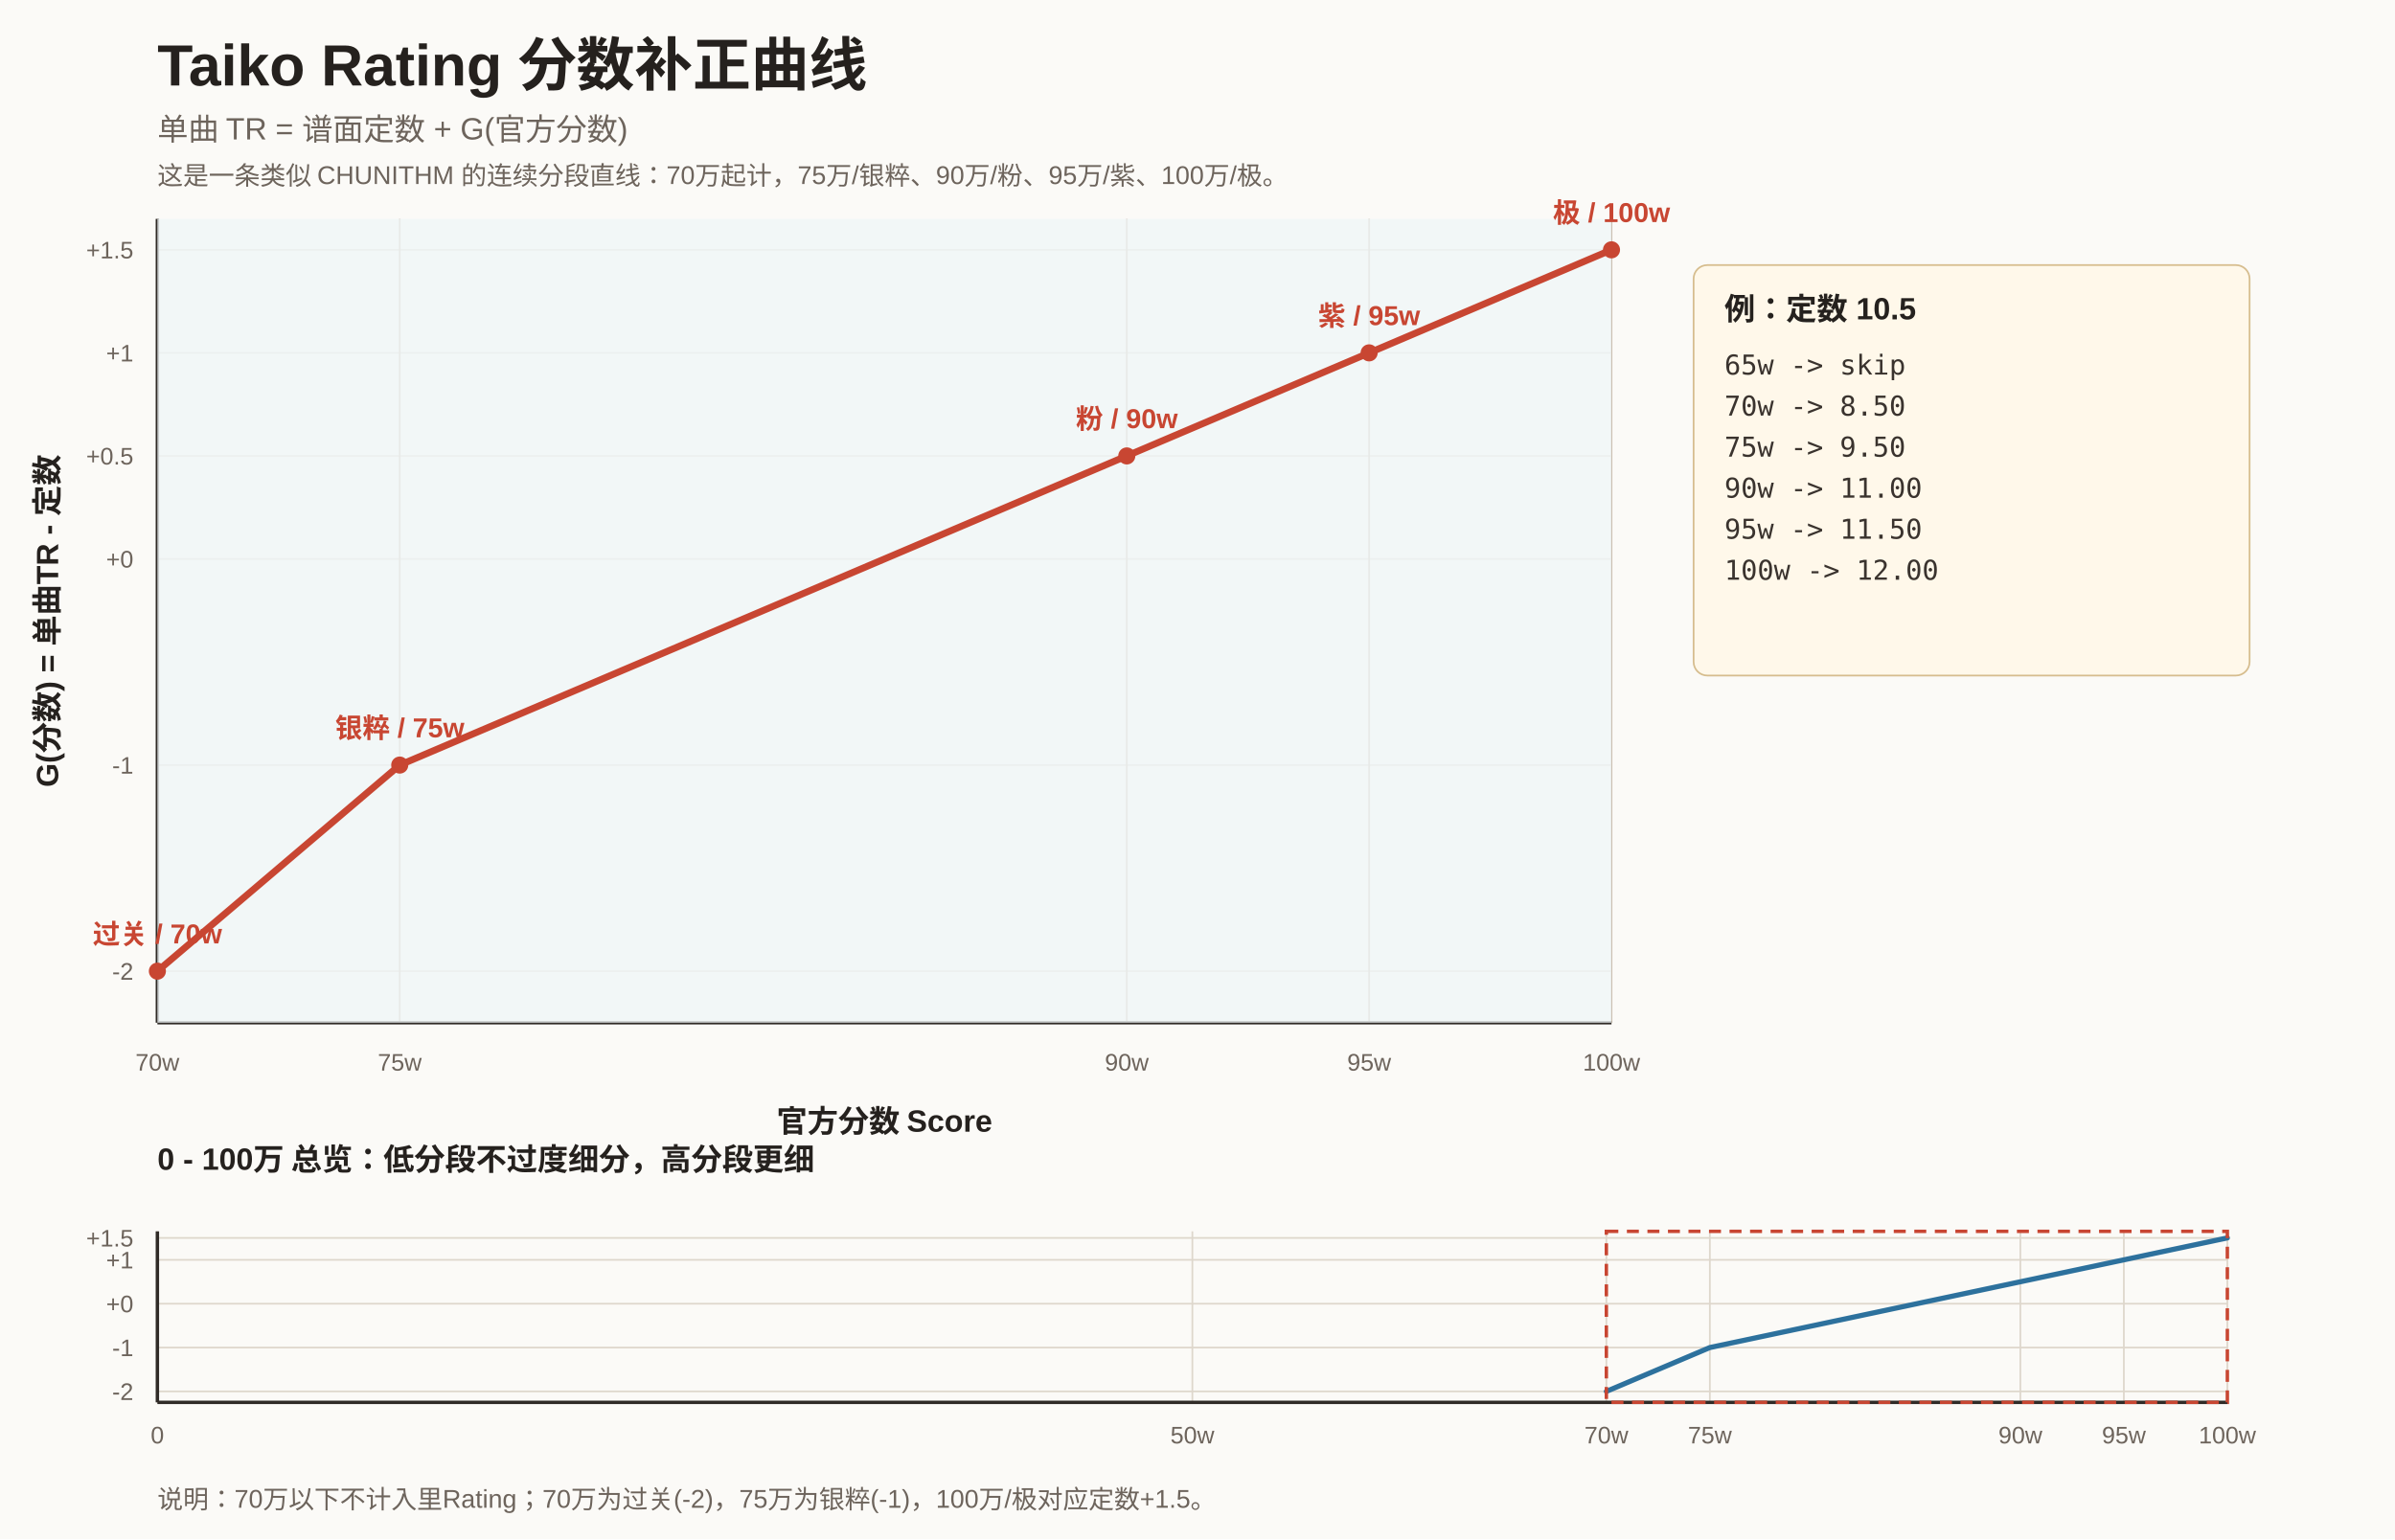
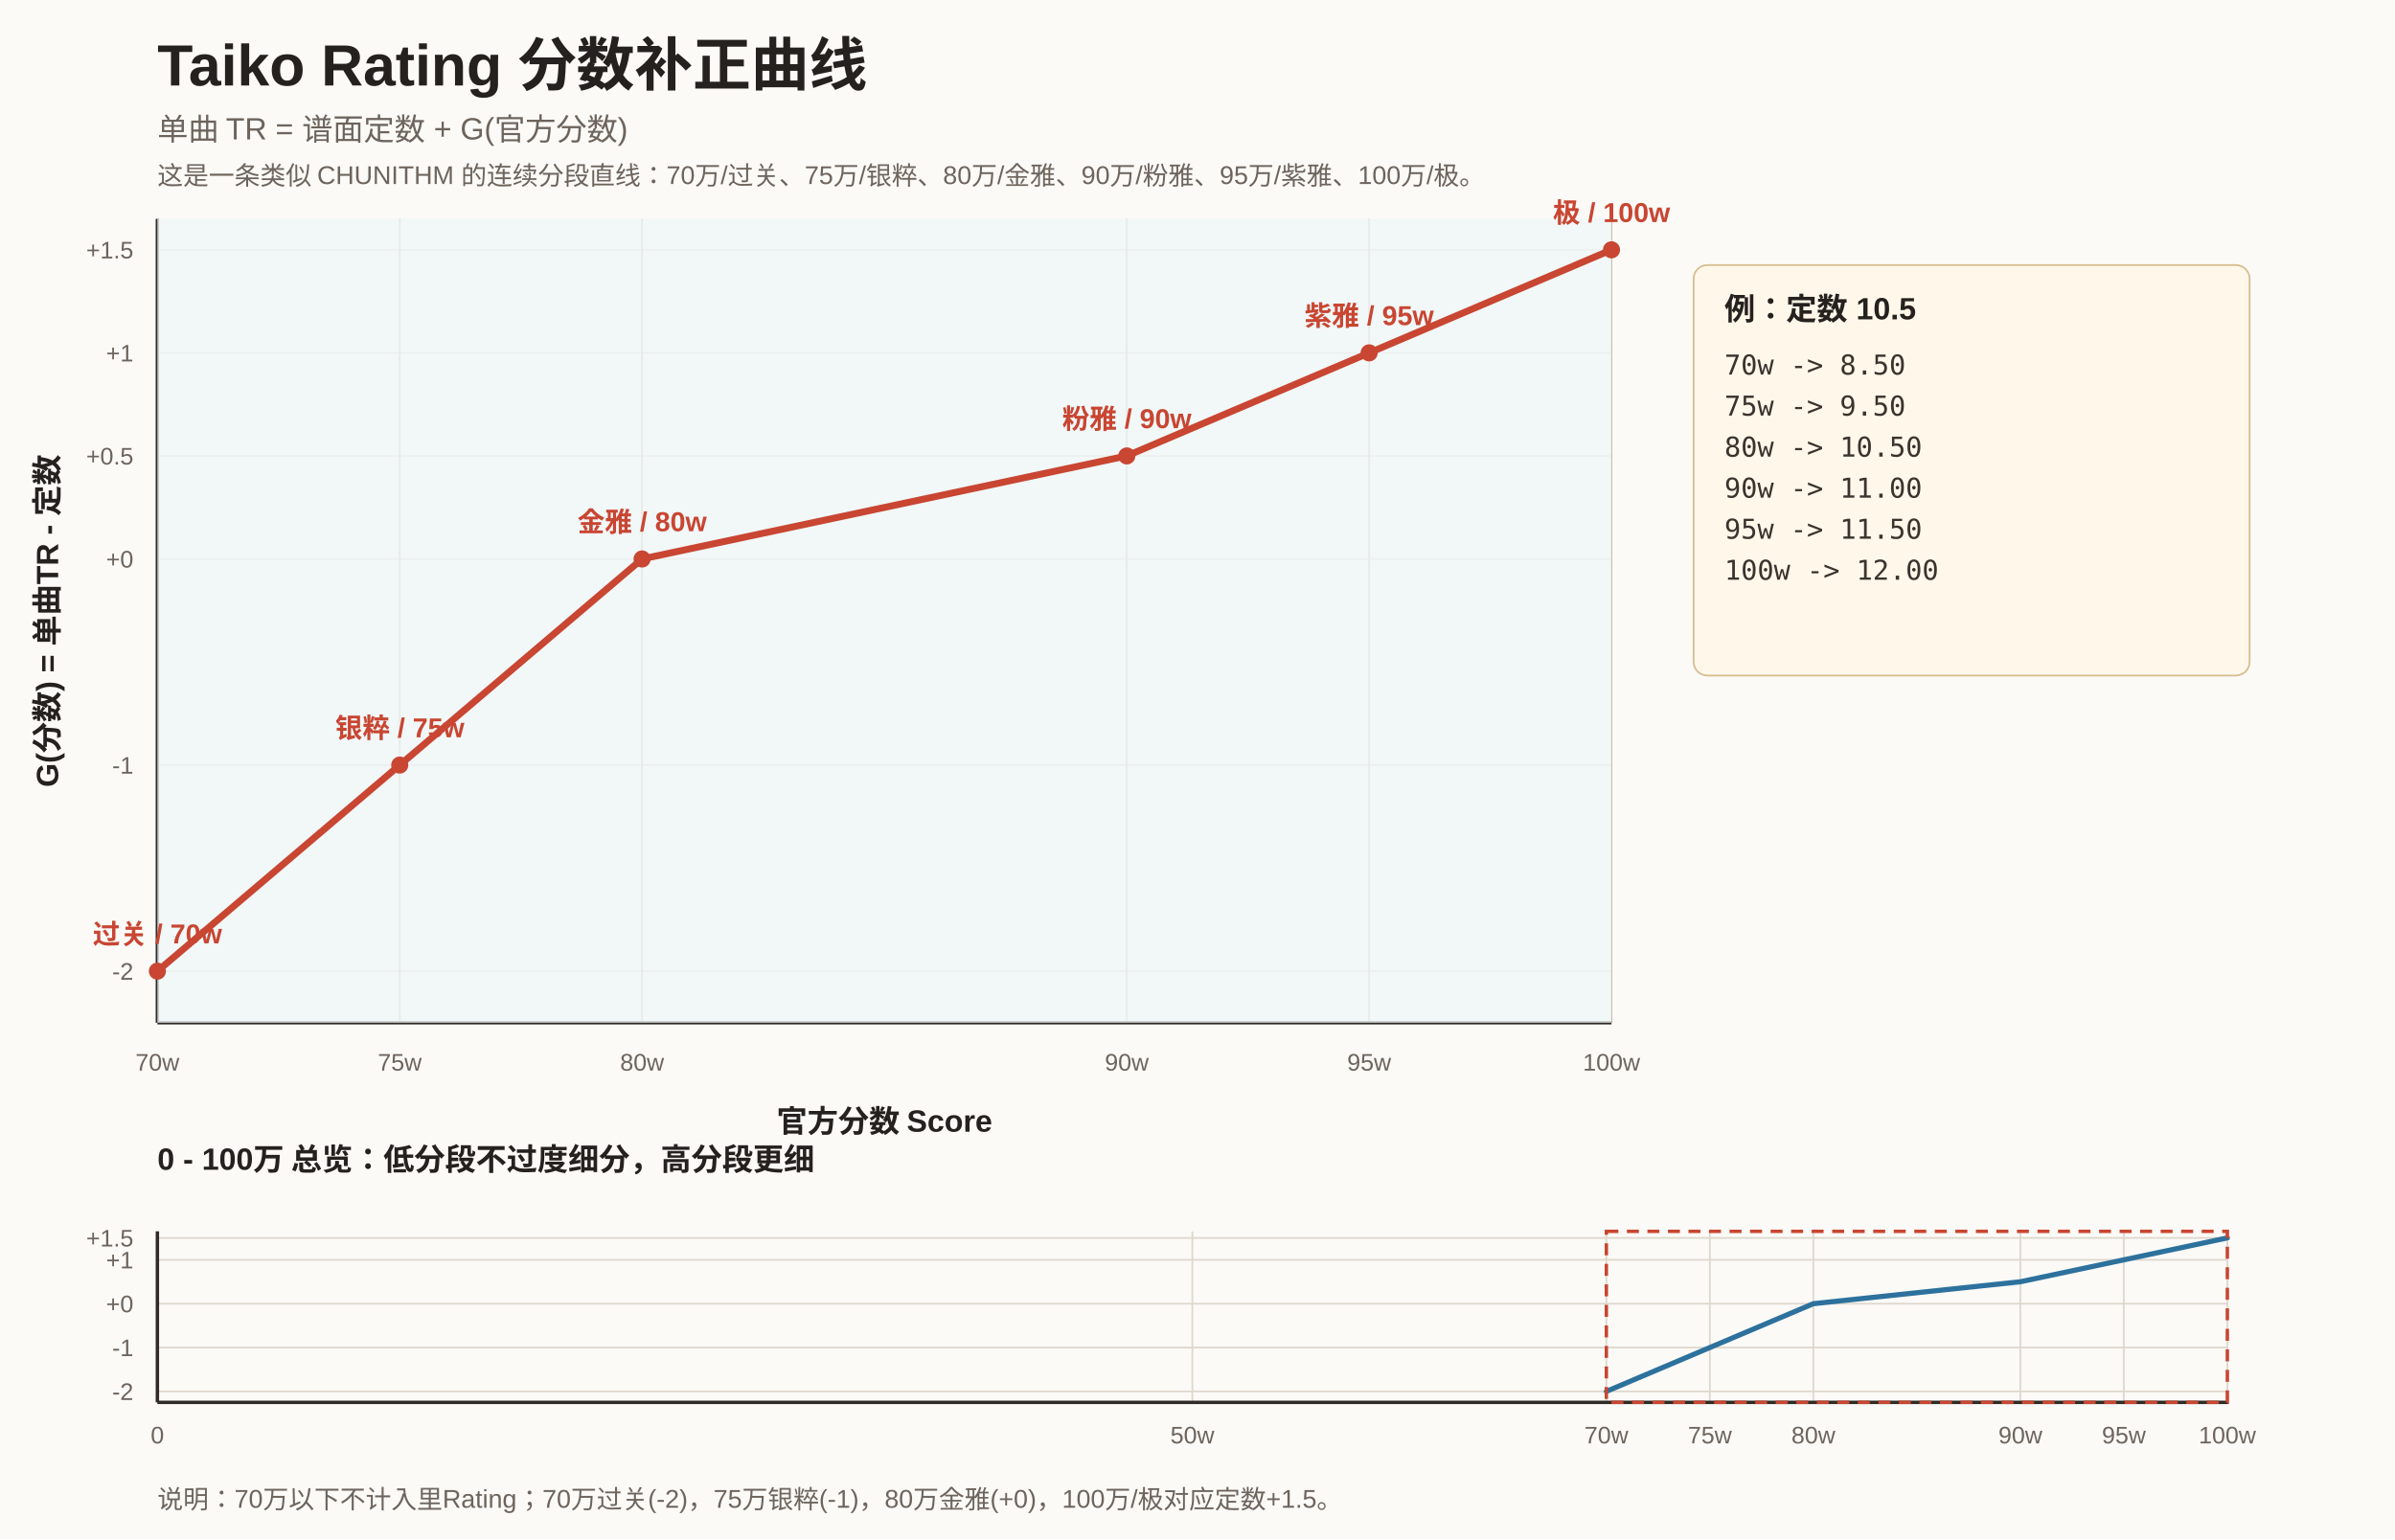
<svg xmlns="http://www.w3.org/2000/svg" width="1400" height="900" viewBox="0 0 1400 900">
  <rect width="100%" height="100%" fill="#fbfaf7" />
  <style>text{font-family:'Microsoft YaHei','Segoe UI',Arial,sans-serif;fill:#25211e}.title{font-size:34px;font-weight:700}.sub{font-size:18px;fill:#6d645c}.label{font-size:18px;font-weight:650}.small{font-size:15px;fill:#6d645c}.tick{font-size:14px;fill:#6d645c}.rank{font-size:16px;font-weight:700;fill:#c84632}.mono{font-family:Consolas,'Microsoft YaHei',monospace;font-size:16px;fill:#3a332e}</style>
  <text x="92" y="50" class="title" text-anchor="start">Taiko Rating 分数补正曲线</text>
  <text x="92" y="82" class="sub" text-anchor="start">单曲 TR = 谱面定数 + G(官方分数)</text>
-   <text x="92" y="108" class="small" text-anchor="start">这是一条类似 CHUNITHM 的连续分段直线：70万起计，75万/银粹、90万/粉、95万/紫、100万/极。</text>
+   <text x="92" y="108" class="small" text-anchor="start">这是一条类似 CHUNITHM 的连续分段直线：70万/过关、75万/银粹、80万/金雅、90万/粉雅、95万/紫雅、100万/极。</text>
  <line x1="92.00" y1="567.87" x2="942.00" y2="567.87" stroke="#ded7cc" stroke-width="1" />
  <text x="78" y="572.872" class="tick" text-anchor="end">-2</text>
  <line x1="92.00" y1="447.36" x2="942.00" y2="447.36" stroke="#ded7cc" stroke-width="1" />
  <text x="78" y="452.359" class="tick" text-anchor="end">-1</text>
  <line x1="92.00" y1="326.85" x2="942.00" y2="326.85" stroke="#ded7cc" stroke-width="1" />
  <text x="78" y="331.846" class="tick" text-anchor="end">+0</text>
  <line x1="92.00" y1="266.59" x2="942.00" y2="266.59" stroke="#ded7cc" stroke-width="1" />
  <text x="78" y="271.59" class="tick" text-anchor="end">+0.5</text>
  <line x1="92.00" y1="206.33" x2="942.00" y2="206.33" stroke="#ded7cc" stroke-width="1" />
  <text x="78" y="211.333" class="tick" text-anchor="end">+1</text>
  <line x1="92.00" y1="146.08" x2="942.00" y2="146.08" stroke="#ded7cc" stroke-width="1" />
  <text x="78" y="151.077" class="tick" text-anchor="end">+1.5</text>
  <line x1="92.00" y1="128.00" x2="92.00" y2="598.00" stroke="#c7b9a8" stroke-width="1" />
  <text x="92.0" y="626" class="tick" text-anchor="middle">70w</text>
  <line x1="233.67" y1="128.00" x2="233.67" y2="598.00" stroke="#c7b9a8" stroke-width="1" />
  <text x="233.667" y="626" class="tick" text-anchor="middle">75w</text>
+   <line x1="375.33" y1="128.00" x2="375.33" y2="598.00" stroke="#c7b9a8" stroke-width="1" />
+   <text x="375.333" y="626" class="tick" text-anchor="middle">80w</text>
  <line x1="658.67" y1="128.00" x2="658.67" y2="598.00" stroke="#c7b9a8" stroke-width="1" />
  <text x="658.667" y="626" class="tick" text-anchor="middle">90w</text>
  <line x1="800.33" y1="128.00" x2="800.33" y2="598.00" stroke="#c7b9a8" stroke-width="1" />
  <text x="800.333" y="626" class="tick" text-anchor="middle">95w</text>
  <line x1="942.00" y1="128.00" x2="942.00" y2="598.00" stroke="#c7b9a8" stroke-width="1" />
  <text x="942.0" y="626" class="tick" text-anchor="middle">100w</text>
  <line x1="92.00" y1="598.00" x2="942.00" y2="598.00" stroke="#302b27" stroke-width="2" />
  <line x1="92.00" y1="128.00" x2="92.00" y2="598.00" stroke="#302b27" stroke-width="2" />
  <rect x="92.00" y="128.00" width="850.00" height="470.00" fill="#f0f6f8" opacity="0.8" />
-   <polyline points="92.00,567.87 93.42,566.67 94.83,565.46 96.25,564.26 97.67,563.05 99.08,561.85 100.50,560.64 101.92,559.44 103.33,558.23 104.75,557.03 106.17,555.82 107.58,554.62 109.00,553.41 110.42,552.21 111.83,551.00 113.25,549.79 114.67,548.59 116.08,547.38 117.50,546.18 118.92,544.97 120.33,543.77 121.75,542.56 123.17,541.36 124.58,540.15 126.00,538.95 127.42,537.74 128.83,536.54 130.25,535.33 131.67,534.13 133.08,532.92 134.50,531.72 135.92,530.51 137.33,529.31 138.75,528.10 140.17,526.90 141.58,525.69 143.00,524.49 144.42,523.28 145.83,522.08 147.25,520.87 148.67,519.67 150.08,518.46 151.50,517.26 152.92,516.05 154.33,514.85 155.75,513.64 157.17,512.44 158.58,511.23 160.00,510.03 161.42,508.82 162.83,507.62 164.25,506.41 165.67,505.21 167.08,504.00 168.50,502.79 169.92,501.59 171.33,500.38 172.75,499.18 174.17,497.97 175.58,496.77 177.00,495.56 178.42,494.36 179.83,493.15 181.25,491.95 182.67,490.74 184.08,489.54 185.50,488.33 186.92,487.13 188.33,485.92 189.75,484.72 191.17,483.51 192.58,482.31 194.00,481.10 195.42,479.90 196.83,478.69 198.25,477.49 199.67,476.28 201.08,475.08 202.50,473.87 203.92,472.67 205.33,471.46 206.75,470.26 208.17,469.05 209.58,467.85 211.00,466.64 212.42,465.44 213.83,464.23 215.25,463.03 216.67,461.82 218.08,460.62 219.50,459.41 220.92,458.21 222.33,457.00 223.75,455.79 225.17,454.59 226.58,453.38 228.00,452.18 229.42,450.97 230.83,449.77 232.25,448.56 233.67,447.36 235.08,446.76 236.50,446.15 237.92,445.55 239.33,444.95 240.75,444.35 242.17,443.74 243.58,443.14 245.00,442.54 246.42,441.94 247.83,441.33 249.25,440.73 250.67,440.13 252.08,439.53 253.50,438.92 254.92,438.32 256.33,437.72 257.75,437.12 259.17,436.51 260.58,435.91 262.00,435.31 263.42,434.71 264.83,434.10 266.25,433.50 267.67,432.90 269.08,432.29 270.50,431.69 271.92,431.09 273.33,430.49 274.75,429.88 276.17,429.28 277.58,428.68 279.00,428.08 280.42,427.47 281.83,426.87 283.25,426.27 284.67,425.67 286.08,425.06 287.50,424.46 288.92,423.86 290.33,423.26 291.75,422.65 293.17,422.05 294.58,421.45 296.00,420.85 297.42,420.24 298.83,419.64 300.25,419.04 301.67,418.44 303.08,417.83 304.50,417.23 305.92,416.63 307.33,416.03 308.75,415.42 310.17,414.82 311.58,414.22 313.00,413.62 314.42,413.01 315.83,412.41 317.25,411.81 318.67,411.21 320.08,410.60 321.50,410.00 322.92,409.40 324.33,408.79 325.75,408.19 327.17,407.59 328.58,406.99 330.00,406.38 331.42,405.78 332.83,405.18 334.25,404.58 335.67,403.97 337.08,403.37 338.50,402.77 339.92,402.17 341.33,401.56 342.75,400.96 344.17,400.36 345.58,399.76 347.00,399.15 348.42,398.55 349.83,397.95 351.25,397.35 352.67,396.74 354.08,396.14 355.50,395.54 356.92,394.94 358.33,394.33 359.75,393.73 361.17,393.13 362.58,392.53 364.00,391.92 365.42,391.32 366.83,390.72 368.25,390.12 369.67,389.51 371.08,388.91 372.50,388.31 373.92,387.71 375.33,387.10 376.75,386.50 378.17,385.90 379.58,385.29 381.00,384.69 382.42,384.09 383.83,383.49 385.25,382.88 386.67,382.28 388.08,381.68 389.50,381.08 390.92,380.47 392.33,379.87 393.75,379.27 395.17,378.67 396.58,378.06 398.00,377.46 399.42,376.86 400.83,376.26 402.25,375.65 403.67,375.05 405.08,374.45 406.50,373.85 407.92,373.24 409.33,372.64 410.75,372.04 412.17,371.44 413.58,370.83 415.00,370.23 416.42,369.63 417.83,369.03 419.25,368.42 420.67,367.82 422.08,367.22 423.50,366.62 424.92,366.01 426.33,365.41 427.75,364.81 429.17,364.21 430.58,363.60 432.00,363.00 433.42,362.40 434.83,361.79 436.25,361.19 437.67,360.59 439.08,359.99 440.50,359.38 441.92,358.78 443.33,358.18 444.75,357.58 446.17,356.97 447.58,356.37 449.00,355.77 450.42,355.17 451.83,354.56 453.25,353.96 454.67,353.36 456.08,352.76 457.50,352.15 458.92,351.55 460.33,350.95 461.75,350.35 463.17,349.74 464.58,349.14 466.00,348.54 467.42,347.94 468.83,347.33 470.25,346.73 471.67,346.13 473.08,345.53 474.50,344.92 475.92,344.32 477.33,343.72 478.75,343.12 480.17,342.51 481.58,341.91 483.00,341.31 484.42,340.71 485.83,340.10 487.25,339.50 488.67,338.90 490.08,338.29 491.50,337.69 492.92,337.09 494.33,336.49 495.75,335.88 497.17,335.28 498.58,334.68 500.00,334.08 501.42,333.47 502.83,332.87 504.25,332.27 505.67,331.67 507.08,331.06 508.50,330.46 509.92,329.86 511.33,329.26 512.75,328.65 514.17,328.05 515.58,327.45 517.00,326.85 518.42,326.24 519.83,325.64 521.25,325.04 522.67,324.44 524.08,323.83 525.50,323.23 526.92,322.63 528.33,322.03 529.75,321.42 531.17,320.82 532.58,320.22 534.00,319.62 535.42,319.01 536.83,318.41 538.25,317.81 539.67,317.21 541.08,316.60 542.50,316.00 543.92,315.40 545.33,314.79 546.75,314.19 548.17,313.59 549.58,312.99 551.00,312.38 552.42,311.78 553.83,311.18 555.25,310.58 556.67,309.97 558.08,309.37 559.50,308.77 560.92,308.17 562.33,307.56 563.75,306.96 565.17,306.36 566.58,305.76 568.00,305.15 569.42,304.55 570.83,303.95 572.25,303.35 573.67,302.74 575.08,302.14 576.50,301.54 577.92,300.94 579.33,300.33 580.75,299.73 582.17,299.13 583.58,298.53 585.00,297.92 586.42,297.32 587.83,296.72 589.25,296.12 590.67,295.51 592.08,294.91 593.50,294.31 594.92,293.71 596.33,293.10 597.75,292.50 599.17,291.90 600.58,291.29 602.00,290.69 603.42,290.09 604.83,289.49 606.25,288.88 607.67,288.28 609.08,287.68 610.50,287.08 611.92,286.47 613.33,285.87 614.75,285.27 616.17,284.67 617.58,284.06 619.00,283.46 620.42,282.86 621.83,282.26 623.25,281.65 624.67,281.05 626.08,280.45 627.50,279.85 628.92,279.24 630.33,278.64 631.75,278.04 633.17,277.44 634.58,276.83 636.00,276.23 637.42,275.63 638.83,275.03 640.25,274.42 641.67,273.82 643.08,273.22 644.50,272.62 645.92,272.01 647.33,271.41 648.75,270.81 650.17,270.21 651.58,269.60 653.00,269.00 654.42,268.40 655.83,267.79 657.25,267.19 658.67,266.59 660.08,265.99 661.50,265.38 662.92,264.78 664.33,264.18 665.75,263.58 667.17,262.97 668.58,262.37 670.00,261.77 671.42,261.17 672.83,260.56 674.25,259.96 675.67,259.36 677.08,258.76 678.50,258.15 679.92,257.55 681.33,256.95 682.75,256.35 684.17,255.74 685.58,255.14 687.00,254.54 688.42,253.94 689.83,253.33 691.25,252.73 692.67,252.13 694.08,251.53 695.50,250.92 696.92,250.32 698.33,249.72 699.75,249.12 701.17,248.51 702.58,247.91 704.00,247.31 705.42,246.71 706.83,246.10 708.25,245.50 709.67,244.90 711.08,244.29 712.50,243.69 713.92,243.09 715.33,242.49 716.75,241.88 718.17,241.28 719.58,240.68 721.00,240.08 722.42,239.47 723.83,238.87 725.25,238.27 726.67,237.67 728.08,237.06 729.50,236.46 730.92,235.86 732.33,235.26 733.75,234.65 735.17,234.05 736.58,233.45 738.00,232.85 739.42,232.24 740.83,231.64 742.25,231.04 743.67,230.44 745.08,229.83 746.50,229.23 747.92,228.63 749.33,228.03 750.75,227.42 752.17,226.82 753.58,226.22 755.00,225.62 756.42,225.01 757.83,224.41 759.25,223.81 760.67,223.21 762.08,222.60 763.50,222.00 764.92,221.40 766.33,220.79 767.75,220.19 769.17,219.59 770.58,218.99 772.00,218.38 773.42,217.78 774.83,217.18 776.25,216.58 777.67,215.97 779.08,215.37 780.50,214.77 781.92,214.17 783.33,213.56 784.75,212.96 786.17,212.36 787.58,211.76 789.00,211.15 790.42,210.55 791.83,209.95 793.25,209.35 794.67,208.74 796.08,208.14 797.50,207.54 798.92,206.94 800.33,206.33 801.75,205.73 803.17,205.13 804.58,204.53 806.00,203.92 807.42,203.32 808.83,202.72 810.25,202.12 811.67,201.51 813.08,200.91 814.50,200.31 815.92,199.71 817.33,199.10 818.75,198.50 820.17,197.90 821.58,197.29 823.00,196.69 824.42,196.09 825.83,195.49 827.25,194.88 828.67,194.28 830.08,193.68 831.50,193.08 832.92,192.47 834.33,191.87 835.75,191.27 837.17,190.67 838.58,190.06 840.00,189.46 841.42,188.86 842.83,188.26 844.25,187.65 845.67,187.05 847.08,186.45 848.50,185.85 849.92,185.24 851.33,184.64 852.75,184.04 854.17,183.44 855.58,182.83 857.00,182.23 858.42,181.63 859.83,181.03 861.25,180.42 862.67,179.82 864.08,179.22 865.50,178.62 866.92,178.01 868.33,177.41 869.75,176.81 871.17,176.21 872.58,175.60 874.00,175.00 875.42,174.40 876.83,173.79 878.25,173.19 879.67,172.59 881.08,171.99 882.50,171.38 883.92,170.78 885.33,170.18 886.75,169.58 888.17,168.97 889.58,168.37 891.00,167.77 892.42,167.17 893.83,166.56 895.25,165.96 896.67,165.36 898.08,164.76 899.50,164.15 900.92,163.55 902.33,162.95 903.75,162.35 905.17,161.74 906.58,161.14 908.00,160.54 909.42,159.94 910.83,159.33 912.25,158.73 913.67,158.13 915.08,157.53 916.50,156.92 917.92,156.32 919.33,155.72 920.75,155.12 922.17,154.51 923.58,153.91 925.00,153.31 926.42,152.71 927.83,152.10 929.25,151.50 930.67,150.90 932.08,150.29 933.50,149.69 934.92,149.09 936.33,148.49 937.75,147.88 939.17,147.28 940.58,146.68 942.00,146.08" fill="none" stroke="#c84632" stroke-width="4" stroke-linecap="round" stroke-linejoin="round" />
+   <polyline points="92.00,567.87 93.42,566.67 94.83,565.46 96.25,564.26 97.67,563.05 99.08,561.85 100.50,560.64 101.92,559.44 103.33,558.23 104.75,557.03 106.17,555.82 107.58,554.62 109.00,553.41 110.42,552.21 111.83,551.00 113.25,549.79 114.67,548.59 116.08,547.38 117.50,546.18 118.92,544.97 120.33,543.77 121.75,542.56 123.17,541.36 124.58,540.15 126.00,538.95 127.42,537.74 128.83,536.54 130.25,535.33 131.67,534.13 133.08,532.92 134.50,531.72 135.92,530.51 137.33,529.31 138.75,528.10 140.17,526.90 141.58,525.69 143.00,524.49 144.42,523.28 145.83,522.08 147.25,520.87 148.67,519.67 150.08,518.46 151.50,517.26 152.92,516.05 154.33,514.85 155.75,513.64 157.17,512.44 158.58,511.23 160.00,510.03 161.42,508.82 162.83,507.62 164.25,506.41 165.67,505.21 167.08,504.00 168.50,502.79 169.92,501.59 171.33,500.38 172.75,499.18 174.17,497.97 175.58,496.77 177.00,495.56 178.42,494.36 179.83,493.15 181.25,491.95 182.67,490.74 184.08,489.54 185.50,488.33 186.92,487.13 188.33,485.92 189.75,484.72 191.17,483.51 192.58,482.31 194.00,481.10 195.42,479.90 196.83,478.69 198.25,477.49 199.67,476.28 201.08,475.08 202.50,473.87 203.92,472.67 205.33,471.46 206.75,470.26 208.17,469.05 209.58,467.85 211.00,466.64 212.42,465.44 213.83,464.23 215.25,463.03 216.67,461.82 218.08,460.62 219.50,459.41 220.92,458.21 222.33,457.00 223.75,455.79 225.17,454.59 226.58,453.38 228.00,452.18 229.42,450.97 230.83,449.77 232.25,448.56 233.67,447.36 235.08,446.15 236.50,444.95 237.92,443.74 239.33,442.54 240.75,441.33 242.17,440.13 243.58,438.92 245.00,437.72 246.42,436.51 247.83,435.31 249.25,434.10 250.67,432.90 252.08,431.69 253.50,430.49 254.92,429.28 256.33,428.08 257.75,426.87 259.17,425.67 260.58,424.46 262.00,423.26 263.42,422.05 264.83,420.85 266.25,419.64 267.67,418.44 269.08,417.23 270.50,416.03 271.92,414.82 273.33,413.62 274.75,412.41 276.17,411.21 277.58,410.00 279.00,408.79 280.42,407.59 281.83,406.38 283.25,405.18 284.67,403.97 286.08,402.77 287.50,401.56 288.92,400.36 290.33,399.15 291.75,397.95 293.17,396.74 294.58,395.54 296.00,394.33 297.42,393.13 298.83,391.92 300.25,390.72 301.67,389.51 303.08,388.31 304.50,387.10 305.92,385.90 307.33,384.69 308.75,383.49 310.17,382.28 311.58,381.08 313.00,379.87 314.42,378.67 315.83,377.46 317.25,376.26 318.67,375.05 320.08,373.85 321.50,372.64 322.92,371.44 324.33,370.23 325.75,369.03 327.17,367.82 328.58,366.62 330.00,365.41 331.42,364.21 332.83,363.00 334.25,361.79 335.67,360.59 337.08,359.38 338.50,358.18 339.92,356.97 341.33,355.77 342.75,354.56 344.17,353.36 345.58,352.15 347.00,350.95 348.42,349.74 349.83,348.54 351.25,347.33 352.67,346.13 354.08,344.92 355.50,343.72 356.92,342.51 358.33,341.31 359.75,340.10 361.17,338.90 362.58,337.69 364.00,336.49 365.42,335.28 366.83,334.08 368.25,332.87 369.67,331.67 371.08,330.46 372.50,329.26 373.92,328.05 375.33,326.85 376.75,326.54 378.17,326.24 379.58,325.94 381.00,325.64 382.42,325.34 383.83,325.04 385.25,324.74 386.67,324.44 388.08,324.13 389.50,323.83 390.92,323.53 392.33,323.23 393.75,322.93 395.17,322.63 396.58,322.33 398.00,322.03 399.42,321.72 400.83,321.42 402.25,321.12 403.67,320.82 405.08,320.52 406.50,320.22 407.92,319.92 409.33,319.62 410.75,319.31 412.17,319.01 413.58,318.71 415.00,318.41 416.42,318.11 417.83,317.81 419.25,317.51 420.67,317.21 422.08,316.90 423.50,316.60 424.92,316.30 426.33,316.00 427.75,315.70 429.17,315.40 430.58,315.10 432.00,314.79 433.42,314.49 434.83,314.19 436.25,313.89 437.67,313.59 439.08,313.29 440.50,312.99 441.92,312.69 443.33,312.38 444.75,312.08 446.17,311.78 447.58,311.48 449.00,311.18 450.42,310.88 451.83,310.58 453.25,310.28 454.67,309.97 456.08,309.67 457.50,309.37 458.92,309.07 460.33,308.77 461.75,308.47 463.17,308.17 464.58,307.87 466.00,307.56 467.42,307.26 468.83,306.96 470.25,306.66 471.67,306.36 473.08,306.06 474.50,305.76 475.92,305.46 477.33,305.15 478.75,304.85 480.17,304.55 481.58,304.25 483.00,303.95 484.42,303.65 485.83,303.35 487.25,303.04 488.67,302.74 490.08,302.44 491.50,302.14 492.92,301.84 494.33,301.54 495.75,301.24 497.17,300.94 498.58,300.63 500.00,300.33 501.42,300.03 502.83,299.73 504.25,299.43 505.67,299.13 507.08,298.83 508.50,298.53 509.92,298.22 511.33,297.92 512.75,297.62 514.17,297.32 515.58,297.02 517.00,296.72 518.42,296.42 519.83,296.12 521.25,295.81 522.67,295.51 524.08,295.21 525.50,294.91 526.92,294.61 528.33,294.31 529.75,294.01 531.17,293.71 532.58,293.40 534.00,293.10 535.42,292.80 536.83,292.50 538.25,292.20 539.67,291.90 541.08,291.60 542.50,291.29 543.92,290.99 545.33,290.69 546.75,290.39 548.17,290.09 549.58,289.79 551.00,289.49 552.42,289.19 553.83,288.88 555.25,288.58 556.67,288.28 558.08,287.98 559.50,287.68 560.92,287.38 562.33,287.08 563.75,286.78 565.17,286.47 566.58,286.17 568.00,285.87 569.42,285.57 570.83,285.27 572.25,284.97 573.67,284.67 575.08,284.37 576.50,284.06 577.92,283.76 579.33,283.46 580.75,283.16 582.17,282.86 583.58,282.56 585.00,282.26 586.42,281.96 587.83,281.65 589.25,281.35 590.67,281.05 592.08,280.75 593.50,280.45 594.92,280.15 596.33,279.85 597.75,279.54 599.17,279.24 600.58,278.94 602.00,278.64 603.42,278.34 604.83,278.04 606.25,277.74 607.67,277.44 609.08,277.13 610.50,276.83 611.92,276.53 613.33,276.23 614.75,275.93 616.17,275.63 617.58,275.33 619.00,275.03 620.42,274.72 621.83,274.42 623.25,274.12 624.67,273.82 626.08,273.52 627.50,273.22 628.92,272.92 630.33,272.62 631.75,272.31 633.17,272.01 634.58,271.71 636.00,271.41 637.42,271.11 638.83,270.81 640.25,270.51 641.67,270.21 643.08,269.90 644.50,269.60 645.92,269.30 647.33,269.00 648.75,268.70 650.17,268.40 651.58,268.10 653.00,267.79 654.42,267.49 655.83,267.19 657.25,266.89 658.67,266.59 660.08,265.99 661.50,265.38 662.92,264.78 664.33,264.18 665.75,263.58 667.17,262.97 668.58,262.37 670.00,261.77 671.42,261.17 672.83,260.56 674.25,259.96 675.67,259.36 677.08,258.76 678.50,258.15 679.92,257.55 681.33,256.95 682.75,256.35 684.17,255.74 685.58,255.14 687.00,254.54 688.42,253.94 689.83,253.33 691.25,252.73 692.67,252.13 694.08,251.53 695.50,250.92 696.92,250.32 698.33,249.72 699.75,249.12 701.17,248.51 702.58,247.91 704.00,247.31 705.42,246.71 706.83,246.10 708.25,245.50 709.67,244.90 711.08,244.29 712.50,243.69 713.92,243.09 715.33,242.49 716.75,241.88 718.17,241.28 719.58,240.68 721.00,240.08 722.42,239.47 723.83,238.87 725.25,238.27 726.67,237.67 728.08,237.06 729.50,236.46 730.92,235.86 732.33,235.26 733.75,234.65 735.17,234.05 736.58,233.45 738.00,232.85 739.42,232.24 740.83,231.64 742.25,231.04 743.67,230.44 745.08,229.83 746.50,229.23 747.92,228.63 749.33,228.03 750.75,227.42 752.17,226.82 753.58,226.22 755.00,225.62 756.42,225.01 757.83,224.41 759.25,223.81 760.67,223.21 762.08,222.60 763.50,222.00 764.92,221.40 766.33,220.79 767.75,220.19 769.17,219.59 770.58,218.99 772.00,218.38 773.42,217.78 774.83,217.18 776.25,216.58 777.67,215.97 779.08,215.37 780.50,214.77 781.92,214.17 783.33,213.56 784.75,212.96 786.17,212.36 787.58,211.76 789.00,211.15 790.42,210.55 791.83,209.95 793.25,209.35 794.67,208.74 796.08,208.14 797.50,207.54 798.92,206.94 800.33,206.33 801.75,205.73 803.17,205.13 804.58,204.53 806.00,203.92 807.42,203.32 808.83,202.72 810.25,202.12 811.67,201.51 813.08,200.91 814.50,200.31 815.92,199.71 817.33,199.10 818.75,198.50 820.17,197.90 821.58,197.29 823.00,196.69 824.42,196.09 825.83,195.49 827.25,194.88 828.67,194.28 830.08,193.68 831.50,193.08 832.92,192.47 834.33,191.87 835.75,191.27 837.17,190.67 838.58,190.06 840.00,189.46 841.42,188.86 842.83,188.26 844.25,187.65 845.67,187.05 847.08,186.45 848.50,185.85 849.92,185.24 851.33,184.64 852.75,184.04 854.17,183.44 855.58,182.83 857.00,182.23 858.42,181.63 859.83,181.03 861.25,180.42 862.67,179.82 864.08,179.22 865.50,178.62 866.92,178.01 868.33,177.41 869.75,176.81 871.17,176.21 872.58,175.60 874.00,175.00 875.42,174.40 876.83,173.79 878.25,173.19 879.67,172.59 881.08,171.99 882.50,171.38 883.92,170.78 885.33,170.18 886.75,169.58 888.17,168.97 889.58,168.37 891.00,167.77 892.42,167.17 893.83,166.56 895.25,165.96 896.67,165.36 898.08,164.76 899.50,164.15 900.92,163.55 902.33,162.95 903.75,162.35 905.17,161.74 906.58,161.14 908.00,160.54 909.42,159.94 910.83,159.33 912.25,158.73 913.67,158.13 915.08,157.53 916.50,156.92 917.92,156.32 919.33,155.72 920.75,155.12 922.17,154.51 923.58,153.91 925.00,153.31 926.42,152.71 927.83,152.10 929.25,151.50 930.67,150.90 932.08,150.29 933.50,149.69 934.92,149.09 936.33,148.49 937.75,147.88 939.17,147.28 940.58,146.68 942.00,146.08" fill="none" stroke="#c84632" stroke-width="4" stroke-linecap="round" stroke-linejoin="round" />
  <text x="517.0" y="662" class="label" text-anchor="middle">官方分数 Score</text>
  <text x="34" y="363.0" class="label" text-anchor="middle" transform="rotate(-90 34 363.0)">G(分数) = 单曲TR - 定数</text>
  <circle cx="92.00" cy="567.87" r="5" fill="#c84632" />
  <text x="92.0" y="551.872" class="rank" text-anchor="middle">过关 / 70w</text>
  <circle cx="233.67" cy="447.36" r="5" fill="#c84632" />
  <text x="233.667" y="431.359" class="rank" text-anchor="middle">银粹 / 75w</text>
+   <circle cx="375.33" cy="326.85" r="5" fill="#c84632" />
+   <text x="375.333" y="310.846" class="rank" text-anchor="middle">金雅 / 80w</text>
  <circle cx="658.67" cy="266.59" r="5" fill="#c84632" />
-   <text x="658.667" y="250.59" class="rank" text-anchor="middle">粉 / 90w</text>
+   <text x="658.667" y="250.59" class="rank" text-anchor="middle">粉雅 / 90w</text>
  <circle cx="800.33" cy="206.33" r="5" fill="#c84632" />
-   <text x="800.333" y="190.333" class="rank" text-anchor="middle">紫 / 95w</text>
+   <text x="800.333" y="190.333" class="rank" text-anchor="middle">紫雅 / 95w</text>
  <circle cx="942.00" cy="146.08" r="5" fill="#c84632" />
  <text x="942.0" y="130.077" class="rank" text-anchor="middle">极 / 100w</text>
  <rect x="990" y="155" width="325" height="240" rx="8" fill="#fff8ea" stroke="#d6bd8e" />
  <text x="1008" y="187" class="label" text-anchor="start">例：定数 10.5</text>
-   <text x="1008" y="219" class="mono" text-anchor="start"> 65w  -&gt;  skip</text>
-   <text x="1008" y="243" class="mono" text-anchor="start"> 70w  -&gt;  8.50</text>
-   <text x="1008" y="267" class="mono" text-anchor="start"> 75w  -&gt;  9.50</text>
+   <text x="1008" y="219" class="mono" text-anchor="start"> 70w  -&gt;  8.50</text>
+   <text x="1008" y="243" class="mono" text-anchor="start"> 75w  -&gt;  9.50</text>
+   <text x="1008" y="267" class="mono" text-anchor="start"> 80w  -&gt;  10.50</text>
  <text x="1008" y="291" class="mono" text-anchor="start"> 90w  -&gt;  11.00</text>
  <text x="1008" y="315" class="mono" text-anchor="start"> 95w  -&gt;  11.50</text>
  <text x="1008" y="339" class="mono" text-anchor="start">100w  -&gt;  12.00</text>
  <text x="92" y="684" class="label" text-anchor="start">0 - 100万 总览：低分段不过度细分，高分段更细</text>
  <line x1="92.00" y1="813.59" x2="1302.00" y2="813.59" stroke="#ded7cc" stroke-width="1" />
  <text x="78" y="818.59" class="tick" text-anchor="end">-2</text>
  <line x1="92.00" y1="787.95" x2="1302.00" y2="787.95" stroke="#ded7cc" stroke-width="1" />
  <text x="78" y="792.949" class="tick" text-anchor="end">-1</text>
  <line x1="92.00" y1="762.31" x2="1302.00" y2="762.31" stroke="#ded7cc" stroke-width="1" />
  <text x="78" y="767.308" class="tick" text-anchor="end">+0</text>
  <line x1="92.00" y1="736.67" x2="1302.00" y2="736.67" stroke="#ded7cc" stroke-width="1" />
  <text x="78" y="741.667" class="tick" text-anchor="end">+1</text>
  <line x1="92.00" y1="723.85" x2="1302.00" y2="723.85" stroke="#ded7cc" stroke-width="1" />
  <text x="78" y="728.846" class="tick" text-anchor="end">+1.5</text>
  <line x1="92.00" y1="720.00" x2="92.00" y2="820.00" stroke="#ded7cc" stroke-width="1" />
  <text x="92.0" y="844" class="tick" text-anchor="middle">0</text>
  <line x1="697.00" y1="720.00" x2="697.00" y2="820.00" stroke="#ded7cc" stroke-width="1" />
  <text x="697.0" y="844" class="tick" text-anchor="middle">50w</text>
  <line x1="939.00" y1="720.00" x2="939.00" y2="820.00" stroke="#ded7cc" stroke-width="1" />
  <text x="939.0" y="844" class="tick" text-anchor="middle">70w</text>
  <line x1="999.50" y1="720.00" x2="999.50" y2="820.00" stroke="#ded7cc" stroke-width="1" />
  <text x="999.5" y="844" class="tick" text-anchor="middle">75w</text>
+   <line x1="1060.00" y1="720.00" x2="1060.00" y2="820.00" stroke="#ded7cc" stroke-width="1" />
+   <text x="1060.0" y="844" class="tick" text-anchor="middle">80w</text>
  <line x1="1181.00" y1="720.00" x2="1181.00" y2="820.00" stroke="#ded7cc" stroke-width="1" />
  <text x="1181.0" y="844" class="tick" text-anchor="middle">90w</text>
  <line x1="1241.50" y1="720.00" x2="1241.50" y2="820.00" stroke="#ded7cc" stroke-width="1" />
  <text x="1241.5" y="844" class="tick" text-anchor="middle">95w</text>
  <line x1="1302.00" y1="720.00" x2="1302.00" y2="820.00" stroke="#ded7cc" stroke-width="1" />
  <text x="1302.0" y="844" class="tick" text-anchor="middle">100w</text>
  <line x1="92.00" y1="820.00" x2="1302.00" y2="820.00" stroke="#302b27" stroke-width="2" />
  <line x1="92.00" y1="720.00" x2="92.00" y2="820.00" stroke="#302b27" stroke-width="2" />
-   <polyline points="939.00,813.59 941.42,812.56 943.84,811.54 946.26,810.51 948.68,809.49 951.10,808.46 953.52,807.44 955.94,806.41 958.36,805.38 960.78,804.36 963.20,803.33 965.62,802.31 968.04,801.28 970.46,800.26 972.88,799.23 975.30,798.21 977.72,797.18 980.14,796.15 982.56,795.13 984.98,794.10 987.40,793.08 989.82,792.05 992.24,791.03 994.66,790.00 997.08,788.97 999.50,787.95 1001.92,787.44 1004.34,786.92 1006.76,786.41 1009.18,785.90 1011.60,785.38 1014.02,784.87 1016.44,784.36 1018.86,783.85 1021.28,783.33 1023.70,782.82 1026.12,782.31 1028.54,781.79 1030.96,781.28 1033.38,780.77 1035.80,780.26 1038.22,779.74 1040.64,779.23 1043.06,778.72 1045.48,778.21 1047.90,777.69 1050.32,777.18 1052.74,776.67 1055.16,776.15 1057.58,775.64 1060.00,775.13 1062.42,774.62 1064.84,774.10 1067.26,773.59 1069.68,773.08 1072.10,772.56 1074.52,772.05 1076.94,771.54 1079.36,771.03 1081.78,770.51 1084.20,770.00 1086.62,769.49 1089.04,768.97 1091.46,768.46 1093.88,767.95 1096.30,767.44 1098.72,766.92 1101.14,766.41 1103.56,765.90 1105.98,765.38 1108.40,764.87 1110.82,764.36 1113.24,763.85 1115.66,763.33 1118.08,762.82 1120.50,762.31 1122.92,761.79 1125.34,761.28 1127.76,760.77 1130.18,760.26 1132.60,759.74 1135.02,759.23 1137.44,758.72 1139.86,758.21 1142.28,757.69 1144.70,757.18 1147.12,756.67 1149.54,756.15 1151.96,755.64 1154.38,755.13 1156.80,754.62 1159.22,754.10 1161.64,753.59 1164.06,753.08 1166.48,752.56 1168.90,752.05 1171.32,751.54 1173.74,751.03 1176.16,750.51 1178.58,750.00 1181.00,749.49 1183.42,748.97 1185.84,748.46 1188.26,747.95 1190.68,747.44 1193.10,746.92 1195.52,746.41 1197.94,745.90 1200.36,745.38 1202.78,744.87 1205.20,744.36 1207.62,743.85 1210.04,743.33 1212.46,742.82 1214.88,742.31 1217.30,741.79 1219.72,741.28 1222.14,740.77 1224.56,740.26 1226.98,739.74 1229.40,739.23 1231.82,738.72 1234.24,738.21 1236.66,737.69 1239.08,737.18 1241.50,736.67 1243.92,736.15 1246.34,735.64 1248.76,735.13 1251.18,734.62 1253.60,734.10 1256.02,733.59 1258.44,733.08 1260.86,732.56 1263.28,732.05 1265.70,731.54 1268.12,731.03 1270.54,730.51 1272.96,730.00 1275.38,729.49 1277.80,728.97 1280.22,728.46 1282.64,727.95 1285.06,727.44 1287.48,726.92 1289.90,726.41 1292.32,725.90 1294.74,725.38 1297.16,724.87 1299.58,724.36 1302.00,723.85" fill="none" stroke="#2d719d" stroke-width="3" stroke-linecap="round" stroke-linejoin="round" />
+   <polyline points="939.00,813.59 941.42,812.56 943.84,811.54 946.26,810.51 948.68,809.49 951.10,808.46 953.52,807.44 955.94,806.41 958.36,805.38 960.78,804.36 963.20,803.33 965.62,802.31 968.04,801.28 970.46,800.26 972.88,799.23 975.30,798.21 977.72,797.18 980.14,796.15 982.56,795.13 984.98,794.10 987.40,793.08 989.82,792.05 992.24,791.03 994.66,790.00 997.08,788.97 999.50,787.95 1001.92,786.92 1004.34,785.90 1006.76,784.87 1009.18,783.85 1011.60,782.82 1014.02,781.79 1016.44,780.77 1018.86,779.74 1021.28,778.72 1023.70,777.69 1026.12,776.67 1028.54,775.64 1030.96,774.62 1033.38,773.59 1035.80,772.56 1038.22,771.54 1040.64,770.51 1043.06,769.49 1045.48,768.46 1047.90,767.44 1050.32,766.41 1052.74,765.38 1055.16,764.36 1057.58,763.33 1060.00,762.31 1062.42,762.05 1064.84,761.79 1067.26,761.54 1069.68,761.28 1072.10,761.03 1074.52,760.77 1076.94,760.51 1079.36,760.26 1081.78,760.00 1084.20,759.74 1086.62,759.49 1089.04,759.23 1091.46,758.97 1093.88,758.72 1096.30,758.46 1098.72,758.21 1101.14,757.95 1103.56,757.69 1105.98,757.44 1108.40,757.18 1110.82,756.92 1113.24,756.67 1115.66,756.41 1118.08,756.15 1120.50,755.90 1122.92,755.64 1125.34,755.38 1127.76,755.13 1130.18,754.87 1132.60,754.62 1135.02,754.36 1137.44,754.10 1139.86,753.85 1142.28,753.59 1144.70,753.33 1147.12,753.08 1149.54,752.82 1151.96,752.56 1154.38,752.31 1156.80,752.05 1159.22,751.79 1161.64,751.54 1164.06,751.28 1166.48,751.03 1168.90,750.77 1171.32,750.51 1173.74,750.26 1176.16,750.00 1178.58,749.74 1181.00,749.49 1183.42,748.97 1185.84,748.46 1188.26,747.95 1190.68,747.44 1193.10,746.92 1195.52,746.41 1197.94,745.90 1200.36,745.38 1202.78,744.87 1205.20,744.36 1207.62,743.85 1210.04,743.33 1212.46,742.82 1214.88,742.31 1217.30,741.79 1219.72,741.28 1222.14,740.77 1224.56,740.26 1226.98,739.74 1229.40,739.23 1231.82,738.72 1234.24,738.21 1236.66,737.69 1239.08,737.18 1241.50,736.67 1243.92,736.15 1246.34,735.64 1248.76,735.13 1251.18,734.62 1253.60,734.10 1256.02,733.59 1258.44,733.08 1260.86,732.56 1263.28,732.05 1265.70,731.54 1268.12,731.03 1270.54,730.51 1272.96,730.00 1275.38,729.49 1277.80,728.97 1280.22,728.46 1282.64,727.95 1285.06,727.44 1287.48,726.92 1289.90,726.41 1292.32,725.90 1294.74,725.38 1297.16,724.87 1299.58,724.36 1302.00,723.85" fill="none" stroke="#2d719d" stroke-width="3" stroke-linecap="round" stroke-linejoin="round" />
  <rect x="939.00" y="720.00" width="363.00" height="100.00" fill="none" stroke="#c84632" stroke-width="2" stroke-dasharray="7 5" />
-   <text x="92" y="882" class="small" text-anchor="start">说明：70万以下不计入里Rating；70万为过关(-2)，75万为银粹(-1)，100万/极对应定数+1.5。</text>
+   <text x="92" y="882" class="small" text-anchor="start">说明：70万以下不计入里Rating；70万过关(-2)，75万银粹(-1)，80万金雅(+0)，100万/极对应定数+1.5。</text>
</svg>
